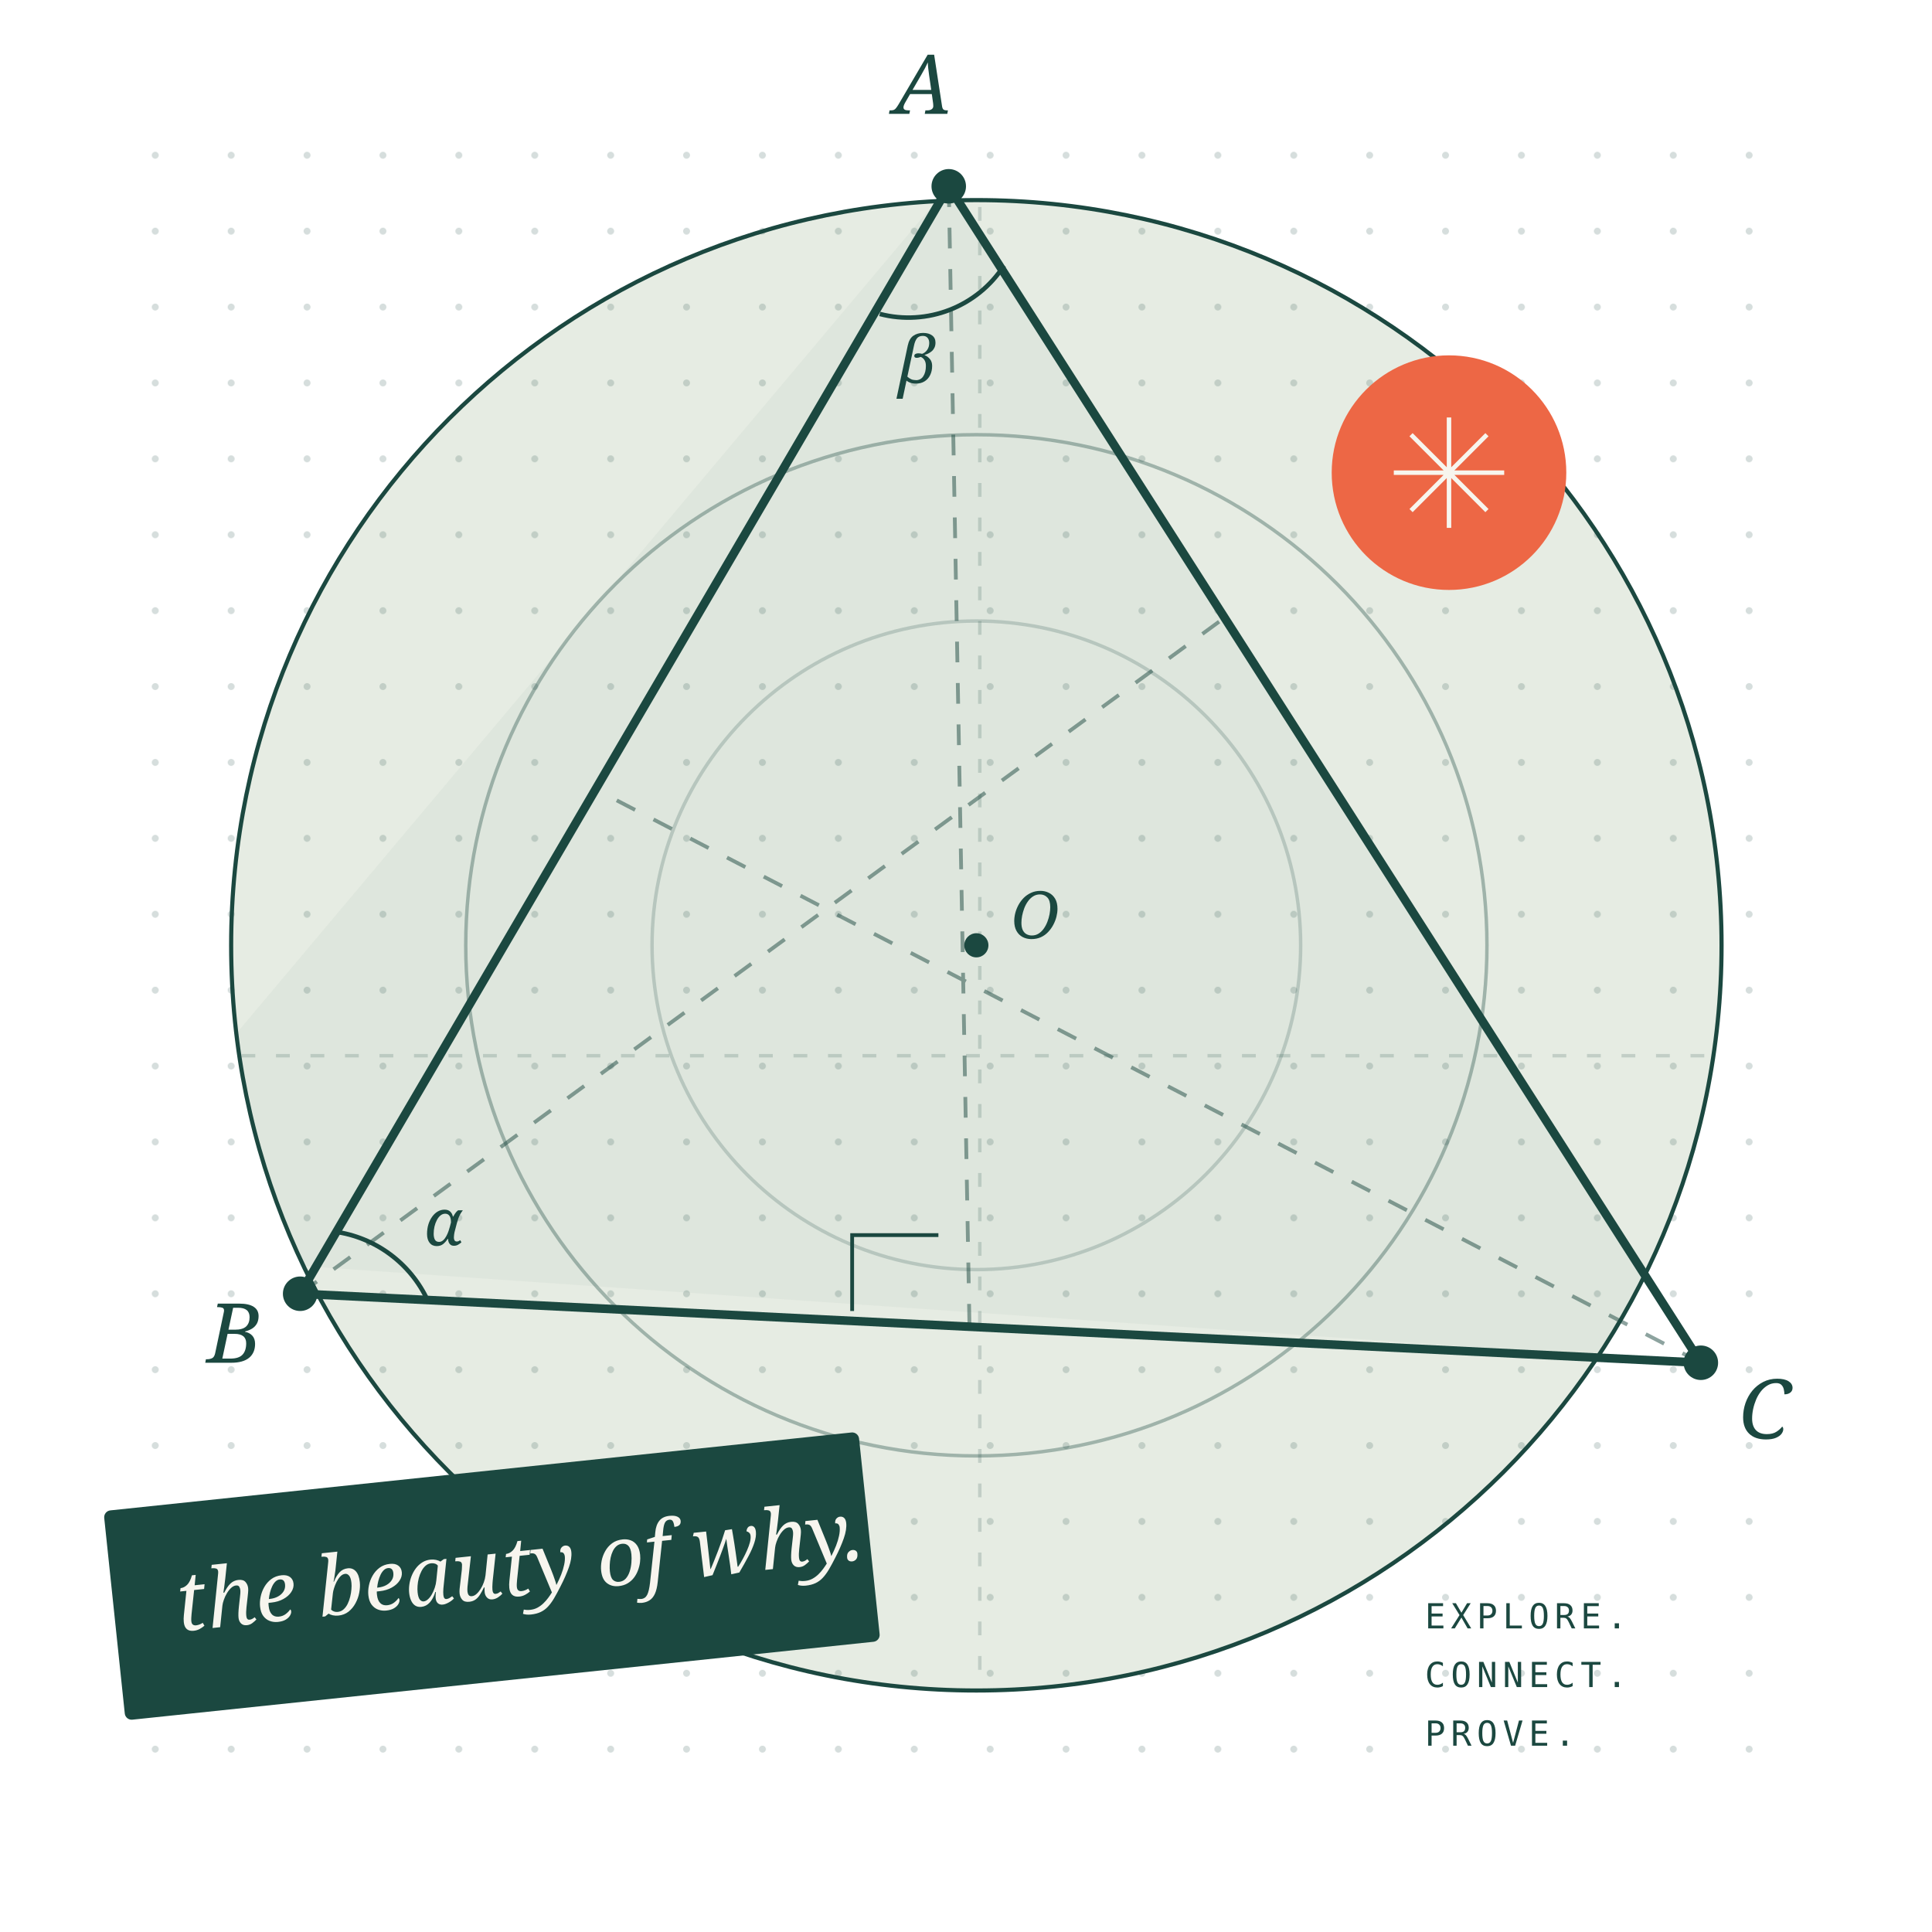
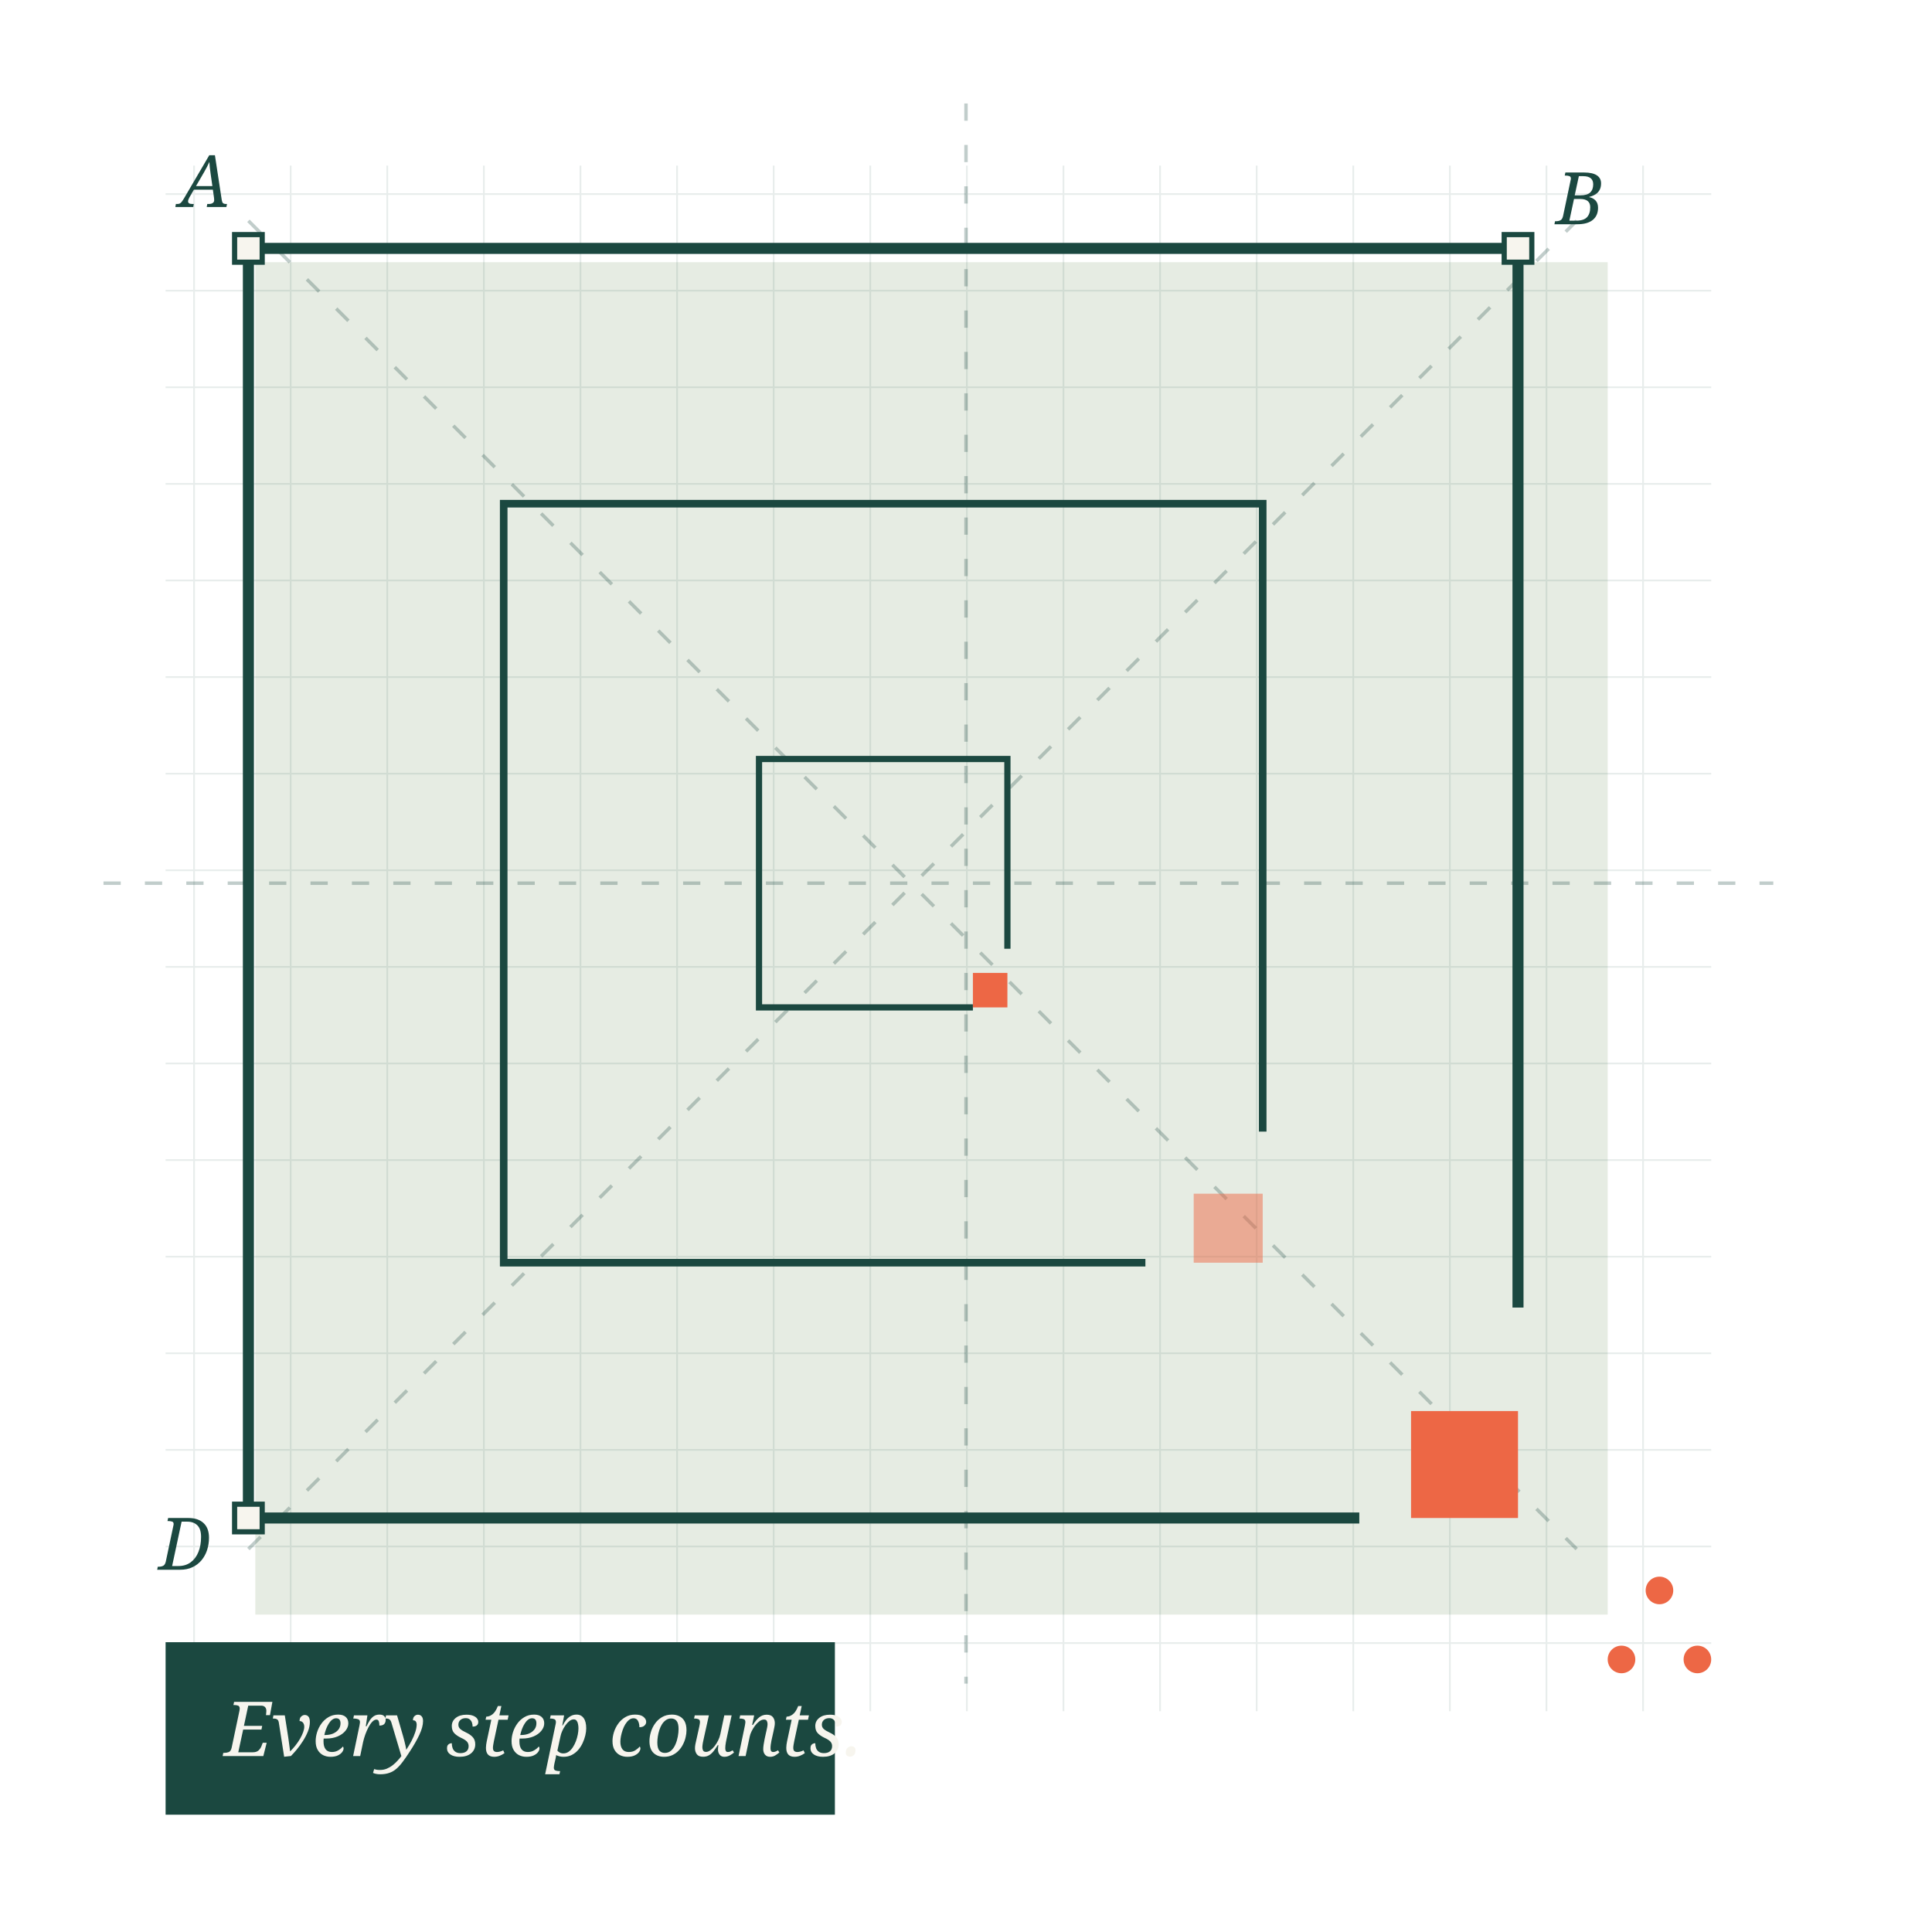
- <svg xmlns="http://www.w3.org/2000/svg" viewBox="0 0 560 560">
+ <svg xmlns="http://www.w3.org/2000/svg" viewBox="0 0 560 560" role="img" aria-labelledby="title">
  <defs>
-     <pattern id="dots" width="22" height="22" patternUnits="userSpaceOnUse">
-       <circle cx="1" cy="1" r="1" fill="#1b4840" opacity=".18" />
+     <pattern id="grid" width="28" height="28" patternUnits="userSpaceOnUse">
+       <path d="M28 0H0V28" fill="none" stroke="#1b4840" stroke-opacity=".1" stroke-width="1" />
    </pattern>
-     <clipPath id="disk">
-       <circle cx="283" cy="274" r="216" />
-     </clipPath>
  </defs>
-   <circle cx="283" cy="274" r="216" fill="#e6ece3" />
-   <rect x="37" y="39" width="480" height="470" fill="url(#dots)" />
-   <g clip-path="url(#disk)">
-     <path d="M16 362 275 54 493 395Z" fill="#1b4840" opacity=".04" />
-     <path d="M20 306H550 M284 0v560" stroke="#1b4840" stroke-width="1" opacity=".18" stroke-dasharray="4 6" />
-     <circle cx="283" cy="274" r="148" fill="none" stroke="#1b4840" stroke-width="1" opacity=".35" />
-     <circle cx="283" cy="274" r="94" fill="none" stroke="#1b4840" stroke-width="1" opacity=".2" />
+   <rect x="74" y="76" width="392" height="392" fill="#e6ece3" />
+   <rect x="48" y="48" width="448" height="448" fill="url(#grid)" />
+   <g fill="none" stroke="#1b4840" stroke-width="1" stroke-opacity=".27" stroke-dasharray="5 7">
+     <path d="M72 64 457 449M72 449 457 64M280 30v458M30 256h484" />
  </g>
  <g fill="none" stroke="#1b4840">
-     <circle cx="283" cy="274" r="216" stroke-width="1.2" />
-     <path d="m275 54-188 321 406 20Z" stroke-width="2.5" />
-     <path d="M275 54 281 384 M87 375 355 179 M493 395 173 229" stroke-width="1.1" stroke-dasharray="6 6" opacity=".5" />
-     <path d="M247 380v-22h25" stroke-width="1.1" />
-     <path d="M97 357a35 35 0 0 1 27 20" stroke-width="1.3" />
-     <path d="M291 77a33 33 0 0 1-36 14" stroke-width="1.3" />
+     <path d="M394 440H72V72H440V379" stroke-width="3.2" />
+     <path d="M332 366H146V146H366V328" stroke-width="2.2" />
+     <path d="M282 292H220V220H292V275" stroke-width="1.8" />
  </g>
-   <circle cx="420" cy="137" r="34" fill="#ed6745" />
-   <path d="M404 137h32 M420 121v32 M409 126l22 22 M409 148l22-22" stroke="#f7f5ee" stroke-width="1.3" />
-   <g fill="#1b4840">
-     <circle cx="275" cy="54" r="5" />
-     <circle cx="87" cy="375" r="5" />
-     <circle cx="493" cy="395" r="5" />
-     <circle cx="283" cy="274" r="3.5" />
+   <path d="M409 409h31v31h-31z" fill="#ed6745" />
+   <path d="M346 346h20v20h-20z" fill="#ed6745" opacity=".5" />
+   <path d="M282 282h10v10h-10z" fill="#ed6745" />
+   <g stroke="#1b4840" fill="#f7f5ee" stroke-width="1.5">
+     <path d="M68 68h8v8h-8zM436 68h8v8h-8zM68 436h8v8h-8z" />
  </g>
-   <g font-family="Georgia,serif" font-style="italic" fill="#1b4840">
-     <text x="259" y="33" font-size="24">A</text>
-     <text x="60" y="395" font-size="24">B</text>
-     <text x="504" y="417" font-size="24">C</text>
-     <text x="293" y="272" font-size="19">O</text>
-     <text x="123" y="361" font-size="19">α</text>
-     <text x="260" y="111" font-size="19">β</text>
+   <g font-family="Georgia,serif" font-size="21" font-style="italic" fill="#1b4840">
+     <text x="52" y="60">A</text>
+     <text x="451" y="65">B</text>
+     <text x="46" y="455">D</text>
  </g>
-   <g transform="translate(30 438) rotate(-6)">
-     <rect width="220" height="61" rx="2" fill="#1b4840" />
-     <text x="18" y="37" fill="#f7f5ee" font-size="24" font-family="Georgia,serif" font-style="italic">the beauty of why.</text>
+   <g transform="translate(48 476)">
+     <path d="M0 0h194v50H0z" fill="#1b4840" />
+     <text x="17" y="33" font-family="Georgia,serif" font-size="22" font-style="italic" fill="#f7f5ee">Every step counts.</text>
  </g>
-   <g fill="#1b4840" font-family="monospace" font-size="10" letter-spacing="1.5">
-     <text x="413" y="472">EXPLORE.</text>
-     <text x="413" y="489">CONNECT.</text>
-     <text x="413" y="506">PROVE.</text>
+   <g fill="#ed6745">
+     <circle cx="481" cy="461" r="4" />
+     <circle cx="470" cy="481" r="4" />
+     <circle cx="492" cy="481" r="4" />
  </g>
</svg>
